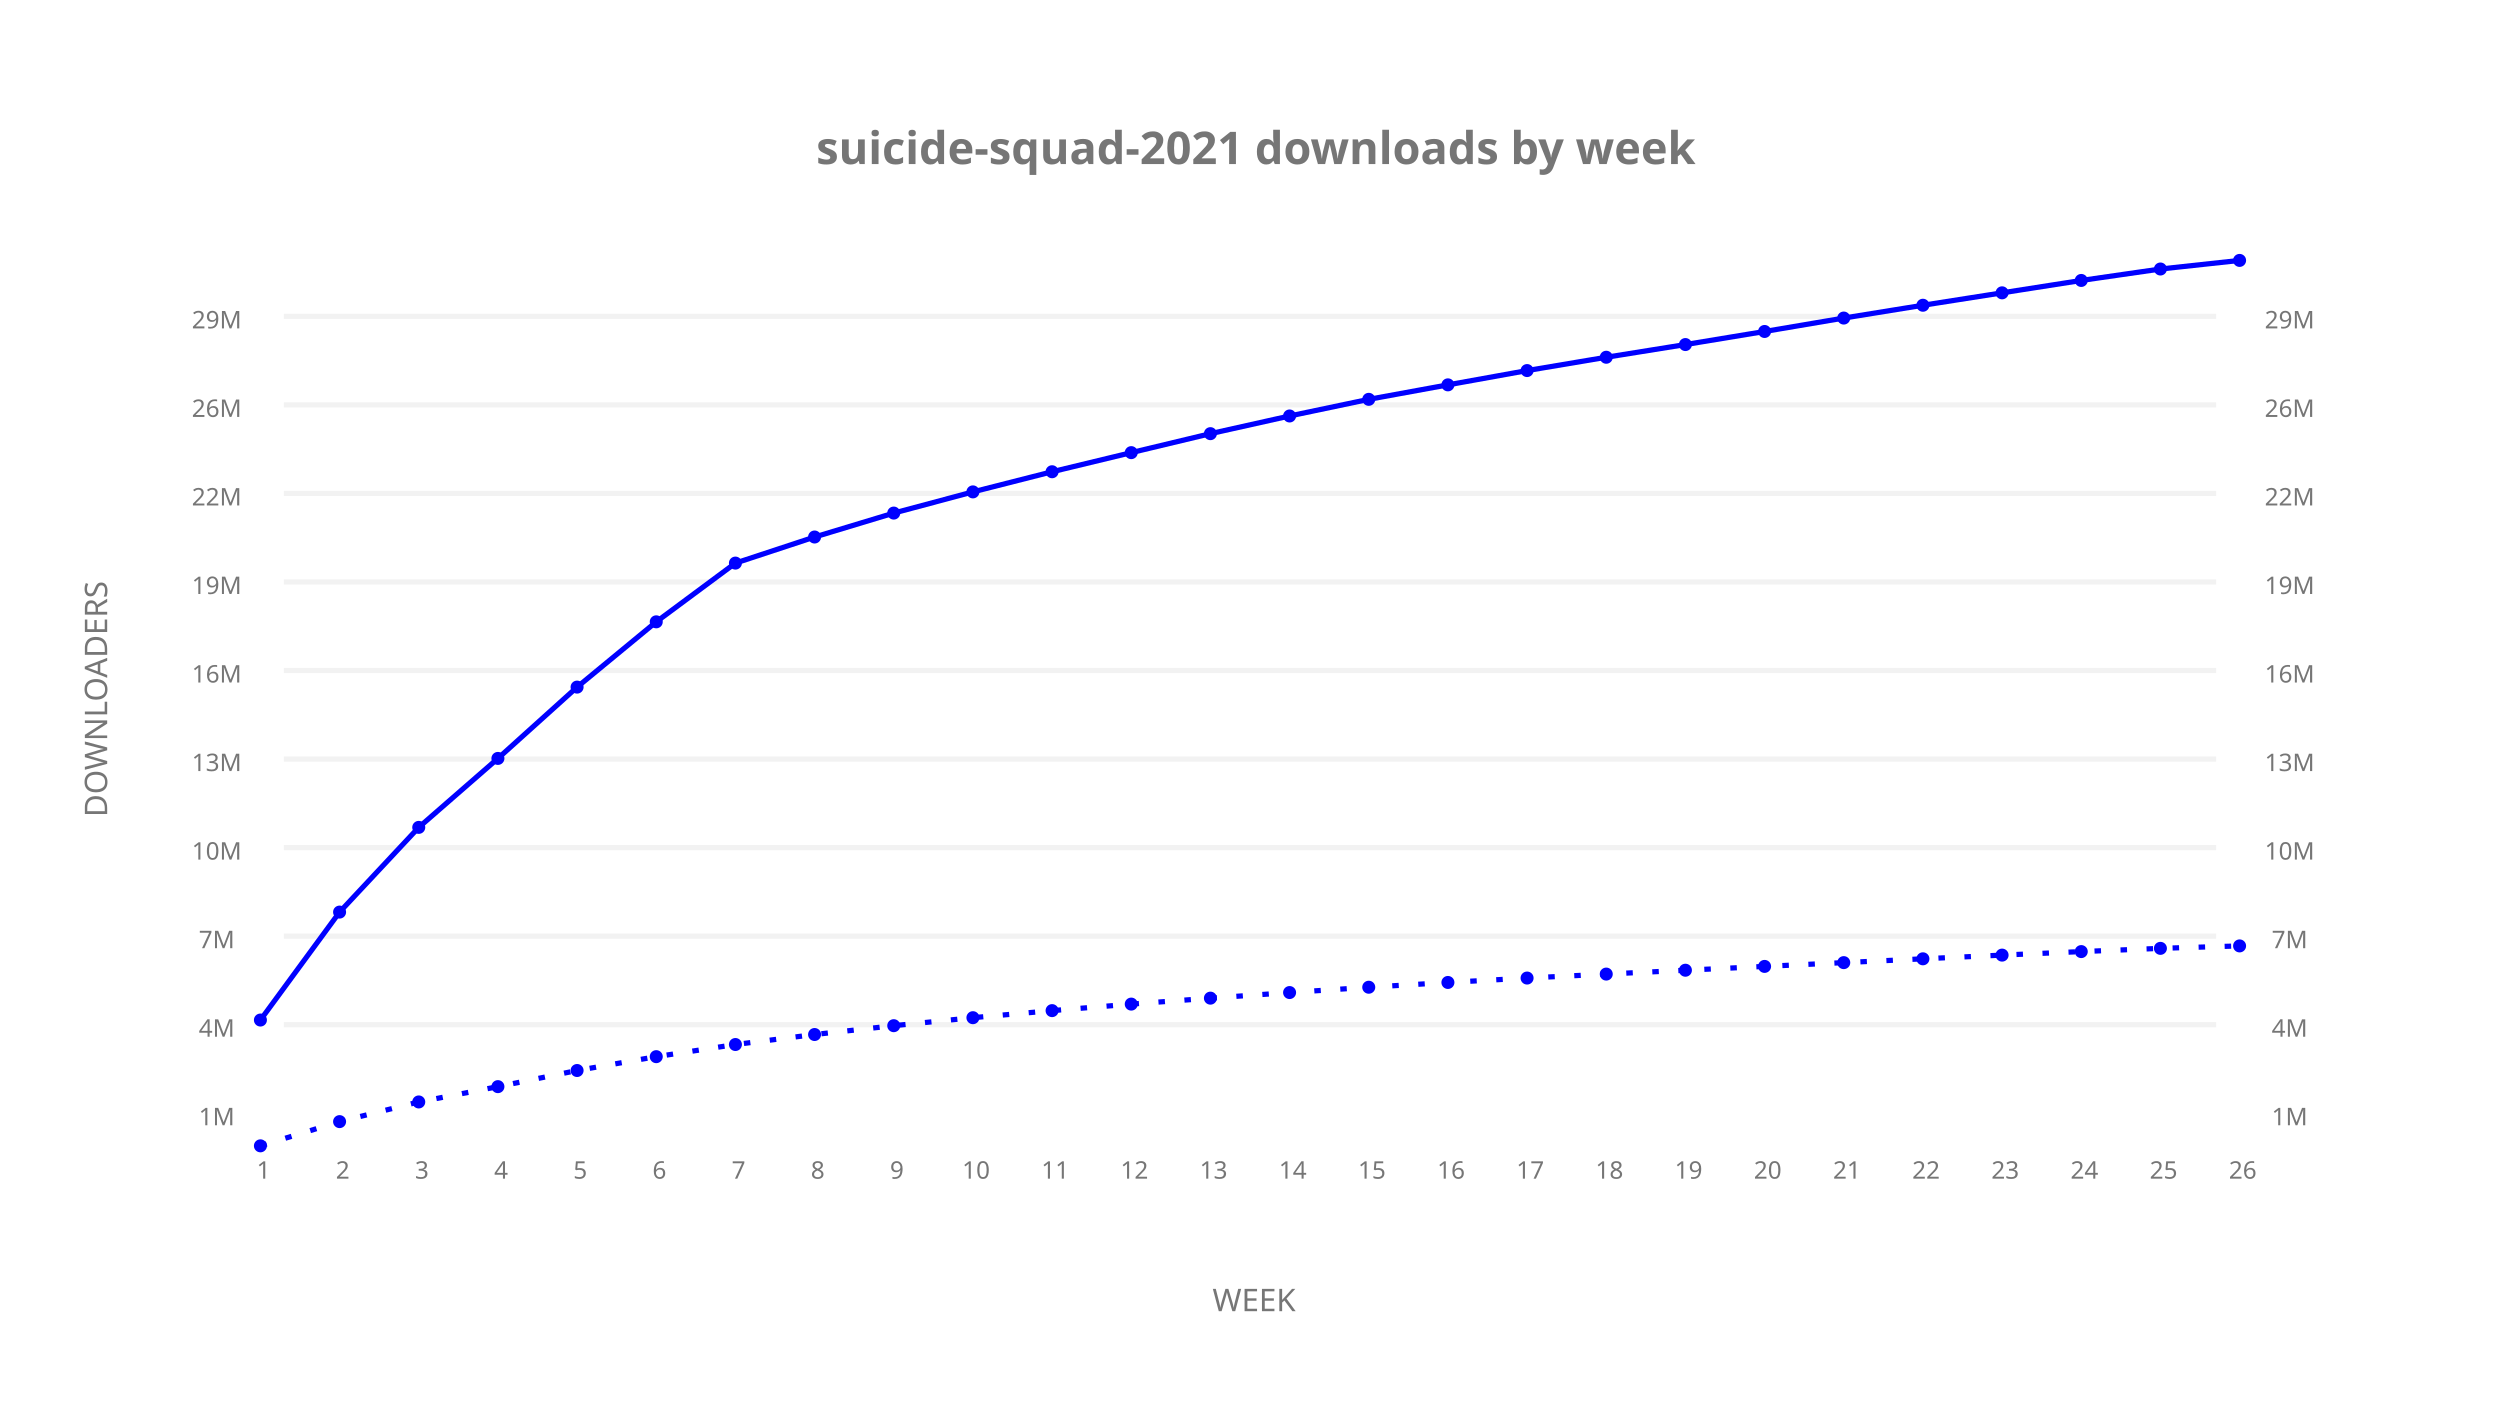
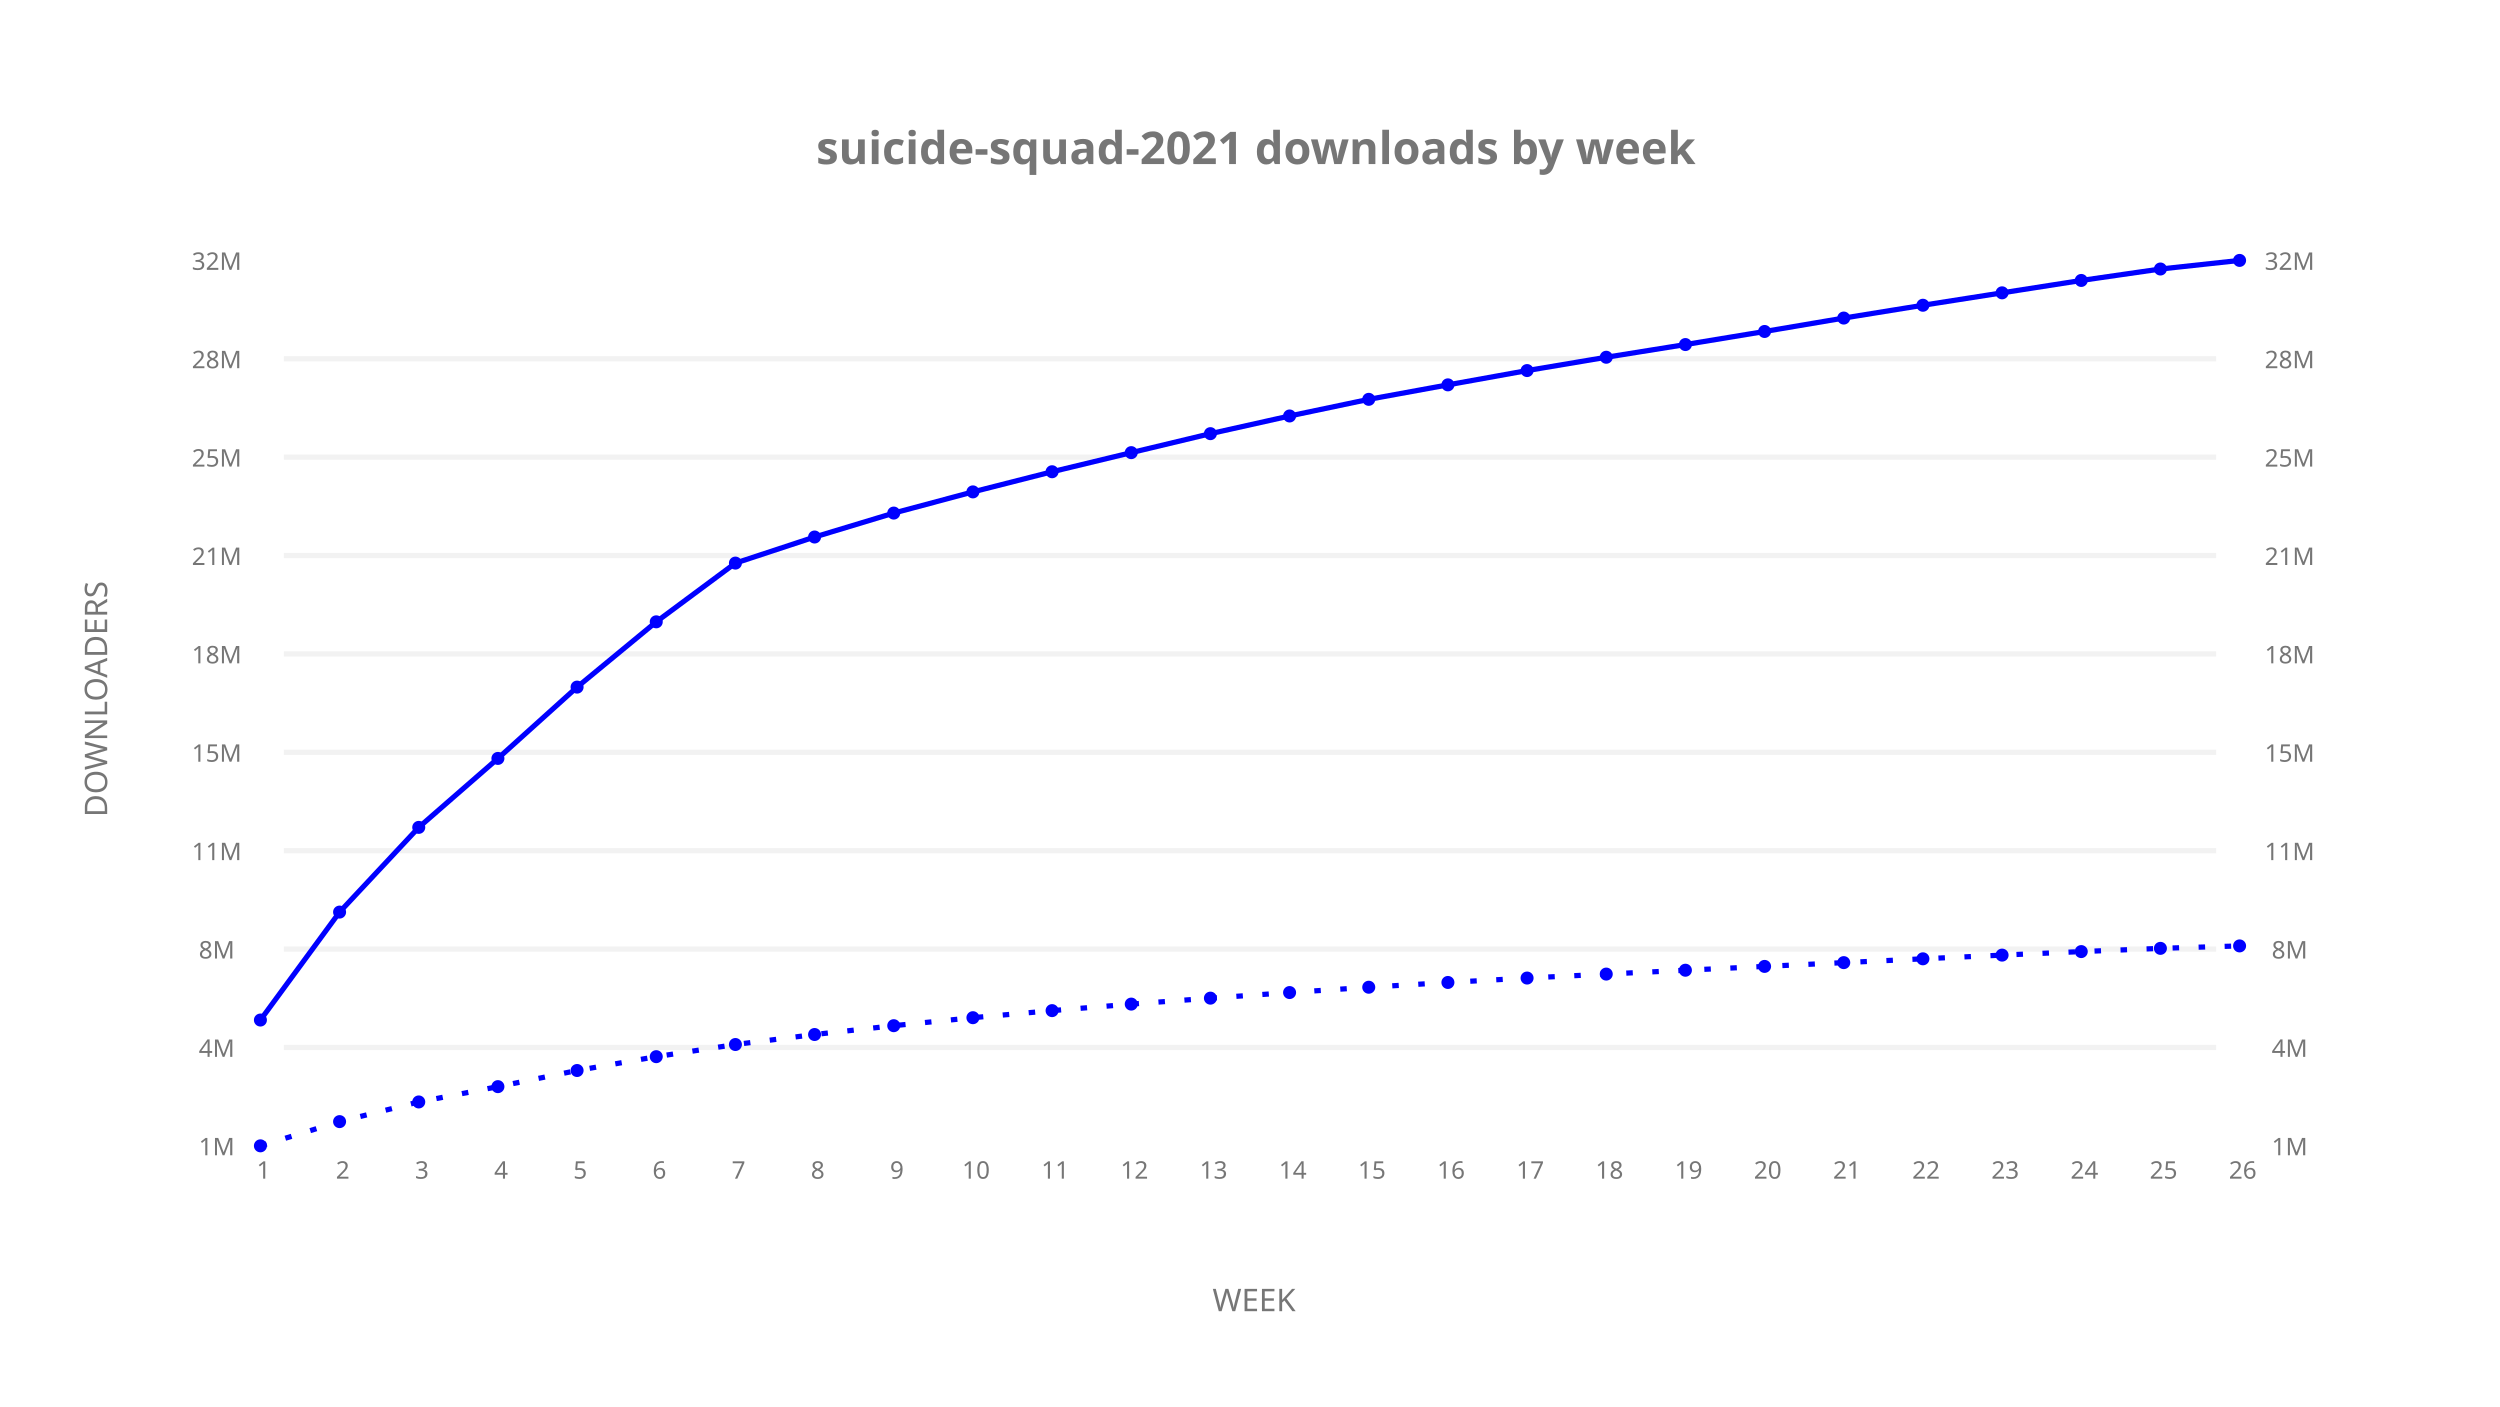
<svg xmlns="http://www.w3.org/2000/svg" xml:space="preserve" id="suicide-squad-2021-downloads-by-week-suicide-squad-2021-week" x="0px" y="0px" width="1920px" height="1080px" viewBox="0 0 1920 1080" enable-background="new 0 0 1920 1080" role="img">
  <g id="annotations">
    <text x="960" y="126" font-family="Atkinson Hyperlegible" font-size="26pt" text-anchor="middle" text-align="center" font-weight="600" font-style="normal" style="fill:rgb(118,118,118); fill-opacity:1; stroke:rgb(118,118,118); stroke-opacity:0; stroke-width:0.5"> suicide-squad-2021 downloads by week</text>
    <g id="axes-lines">
      <text x="960" y="1007" font-family="Atkinson Hyperlegible" font-size="18pt" text-anchor="middle" text-align="center" font-weight="500" font-style="normal" style="fill:rgb(118,118,118); fill-opacity:1; stroke:rgb(118,118,118); stroke-opacity:0; stroke-width:0.5"> WEEK</text>
      <text x="73" y="540" font-family="Atkinson Hyperlegible" font-size="18pt" text-anchor="middle" text-align="center" dominant-baseline="central" font-weight="500" font-style="normal" style="fill:rgb(118,118,118); fill-opacity:1; stroke:rgb(118,118,118); stroke-opacity:0; stroke-width:0.5" transform="rotate(-90,73,540)"> DOWNLOADERS</text>
    </g>
    <g id="tic-y-label-lines">
-       <line x1="218" y1="786.951" x2="1702" y2="786.951" style="fill:rgb(0,0,255); fill-opacity:0; stroke:rgb(242,242,242); stroke-opacity:1; stroke-width:4" />
-       <line x1="218" y1="718.951" x2="1702" y2="718.951" style="fill:rgb(0,0,255); fill-opacity:0; stroke:rgb(242,242,242); stroke-opacity:1; stroke-width:4" />
-       <line x1="218" y1="650.951" x2="1702" y2="650.951" style="fill:rgb(0,0,255); fill-opacity:0; stroke:rgb(242,242,242); stroke-opacity:1; stroke-width:4" />
-       <line x1="218" y1="582.951" x2="1702" y2="582.951" style="fill:rgb(0,0,255); fill-opacity:0; stroke:rgb(242,242,242); stroke-opacity:1; stroke-width:4" />
-       <line x1="218" y1="514.951" x2="1702" y2="514.951" style="fill:rgb(0,0,255); fill-opacity:0; stroke:rgb(242,242,242); stroke-opacity:1; stroke-width:4" />
-       <line x1="218" y1="446.951" x2="1702" y2="446.951" style="fill:rgb(0,0,255); fill-opacity:0; stroke:rgb(242,242,242); stroke-opacity:1; stroke-width:4" />
-       <line x1="218" y1="378.951" x2="1702" y2="378.951" style="fill:rgb(0,0,255); fill-opacity:0; stroke:rgb(242,242,242); stroke-opacity:1; stroke-width:4" />
-       <line x1="218" y1="310.951" x2="1702" y2="310.951" style="fill:rgb(0,0,255); fill-opacity:0; stroke:rgb(242,242,242); stroke-opacity:1; stroke-width:4" />
-       <line x1="218" y1="242.951" x2="1702" y2="242.951" style="fill:rgb(0,0,255); fill-opacity:0; stroke:rgb(242,242,242); stroke-opacity:1; stroke-width:4" />
+       <line x1="218" y1="804.444" x2="1702" y2="804.444" style="fill:rgb(0,0,255); fill-opacity:0; stroke:rgb(242,242,242); stroke-opacity:1; stroke-width:4" />
+       <line x1="218" y1="728.889" x2="1702" y2="728.889" style="fill:rgb(0,0,255); fill-opacity:0; stroke:rgb(242,242,242); stroke-opacity:1; stroke-width:4" />
+       <line x1="218" y1="653.333" x2="1702" y2="653.333" style="fill:rgb(0,0,255); fill-opacity:0; stroke:rgb(242,242,242); stroke-opacity:1; stroke-width:4" />
+       <line x1="218" y1="577.778" x2="1702" y2="577.778" style="fill:rgb(0,0,255); fill-opacity:0; stroke:rgb(242,242,242); stroke-opacity:1; stroke-width:4" />
+       <line x1="218" y1="502.222" x2="1702" y2="502.222" style="fill:rgb(0,0,255); fill-opacity:0; stroke:rgb(242,242,242); stroke-opacity:1; stroke-width:4" />
+       <line x1="218" y1="426.667" x2="1702" y2="426.667" style="fill:rgb(0,0,255); fill-opacity:0; stroke:rgb(242,242,242); stroke-opacity:1; stroke-width:4" />
+       <line x1="218" y1="351.111" x2="1702" y2="351.111" style="fill:rgb(0,0,255); fill-opacity:0; stroke:rgb(242,242,242); stroke-opacity:1; stroke-width:4" />
+       <line x1="218" y1="275.556" x2="1702" y2="275.556" style="fill:rgb(0,0,255); fill-opacity:0; stroke:rgb(242,242,242); stroke-opacity:1; stroke-width:4" />
    </g>
    <g id="tic-x-labels">
      <text x="200" y="898" font-family="Atkinson Hyperlegible" font-size="14pt" text-anchor="middle" text-align="center" dominant-baseline="central" font-weight="400" font-style="normal" style="fill:rgb(118,118,118); fill-opacity:1; stroke:rgb(118,118,118); stroke-opacity:0; stroke-width:0.5"> 1</text>
      <text x="260.8" y="898" font-family="Atkinson Hyperlegible" font-size="14pt" text-anchor="middle" text-align="center" dominant-baseline="central" font-weight="400" font-style="normal" style="fill:rgb(118,118,118); fill-opacity:1; stroke:rgb(118,118,118); stroke-opacity:0; stroke-width:0.5"> 2</text>
      <text x="321.6" y="898" font-family="Atkinson Hyperlegible" font-size="14pt" text-anchor="middle" text-align="center" dominant-baseline="central" font-weight="400" font-style="normal" style="fill:rgb(118,118,118); fill-opacity:1; stroke:rgb(118,118,118); stroke-opacity:0; stroke-width:0.5"> 3</text>
      <text x="382.4" y="898" font-family="Atkinson Hyperlegible" font-size="14pt" text-anchor="middle" text-align="center" dominant-baseline="central" font-weight="400" font-style="normal" style="fill:rgb(118,118,118); fill-opacity:1; stroke:rgb(118,118,118); stroke-opacity:0; stroke-width:0.5"> 4</text>
      <text x="443.2" y="898" font-family="Atkinson Hyperlegible" font-size="14pt" text-anchor="middle" text-align="center" dominant-baseline="central" font-weight="400" font-style="normal" style="fill:rgb(118,118,118); fill-opacity:1; stroke:rgb(118,118,118); stroke-opacity:0; stroke-width:0.5"> 5</text>
      <text x="504" y="898" font-family="Atkinson Hyperlegible" font-size="14pt" text-anchor="middle" text-align="center" dominant-baseline="central" font-weight="400" font-style="normal" style="fill:rgb(118,118,118); fill-opacity:1; stroke:rgb(118,118,118); stroke-opacity:0; stroke-width:0.5"> 6</text>
      <text x="564.8" y="898" font-family="Atkinson Hyperlegible" font-size="14pt" text-anchor="middle" text-align="center" dominant-baseline="central" font-weight="400" font-style="normal" style="fill:rgb(118,118,118); fill-opacity:1; stroke:rgb(118,118,118); stroke-opacity:0; stroke-width:0.5"> 7</text>
      <text x="625.6" y="898" font-family="Atkinson Hyperlegible" font-size="14pt" text-anchor="middle" text-align="center" dominant-baseline="central" font-weight="400" font-style="normal" style="fill:rgb(118,118,118); fill-opacity:1; stroke:rgb(118,118,118); stroke-opacity:0; stroke-width:0.5"> 8</text>
      <text x="686.4" y="898" font-family="Atkinson Hyperlegible" font-size="14pt" text-anchor="middle" text-align="center" dominant-baseline="central" font-weight="400" font-style="normal" style="fill:rgb(118,118,118); fill-opacity:1; stroke:rgb(118,118,118); stroke-opacity:0; stroke-width:0.5"> 9</text>
      <text x="747.2" y="898" font-family="Atkinson Hyperlegible" font-size="14pt" text-anchor="middle" text-align="center" dominant-baseline="central" font-weight="400" font-style="normal" style="fill:rgb(118,118,118); fill-opacity:1; stroke:rgb(118,118,118); stroke-opacity:0; stroke-width:0.5"> 10</text>
      <text x="808" y="898" font-family="Atkinson Hyperlegible" font-size="14pt" text-anchor="middle" text-align="center" dominant-baseline="central" font-weight="400" font-style="normal" style="fill:rgb(118,118,118); fill-opacity:1; stroke:rgb(118,118,118); stroke-opacity:0; stroke-width:0.5"> 11</text>
      <text x="868.8" y="898" font-family="Atkinson Hyperlegible" font-size="14pt" text-anchor="middle" text-align="center" dominant-baseline="central" font-weight="400" font-style="normal" style="fill:rgb(118,118,118); fill-opacity:1; stroke:rgb(118,118,118); stroke-opacity:0; stroke-width:0.5"> 12</text>
      <text x="929.6" y="898" font-family="Atkinson Hyperlegible" font-size="14pt" text-anchor="middle" text-align="center" dominant-baseline="central" font-weight="400" font-style="normal" style="fill:rgb(118,118,118); fill-opacity:1; stroke:rgb(118,118,118); stroke-opacity:0; stroke-width:0.5"> 13</text>
      <text x="990.4" y="898" font-family="Atkinson Hyperlegible" font-size="14pt" text-anchor="middle" text-align="center" dominant-baseline="central" font-weight="400" font-style="normal" style="fill:rgb(118,118,118); fill-opacity:1; stroke:rgb(118,118,118); stroke-opacity:0; stroke-width:0.5"> 14</text>
      <text x="1051.2" y="898" font-family="Atkinson Hyperlegible" font-size="14pt" text-anchor="middle" text-align="center" dominant-baseline="central" font-weight="400" font-style="normal" style="fill:rgb(118,118,118); fill-opacity:1; stroke:rgb(118,118,118); stroke-opacity:0; stroke-width:0.5"> 15</text>
      <text x="1112" y="898" font-family="Atkinson Hyperlegible" font-size="14pt" text-anchor="middle" text-align="center" dominant-baseline="central" font-weight="400" font-style="normal" style="fill:rgb(118,118,118); fill-opacity:1; stroke:rgb(118,118,118); stroke-opacity:0; stroke-width:0.5"> 16</text>
      <text x="1172.8" y="898" font-family="Atkinson Hyperlegible" font-size="14pt" text-anchor="middle" text-align="center" dominant-baseline="central" font-weight="400" font-style="normal" style="fill:rgb(118,118,118); fill-opacity:1; stroke:rgb(118,118,118); stroke-opacity:0; stroke-width:0.5"> 17</text>
      <text x="1233.6" y="898" font-family="Atkinson Hyperlegible" font-size="14pt" text-anchor="middle" text-align="center" dominant-baseline="central" font-weight="400" font-style="normal" style="fill:rgb(118,118,118); fill-opacity:1; stroke:rgb(118,118,118); stroke-opacity:0; stroke-width:0.5"> 18</text>
      <text x="1294.4" y="898" font-family="Atkinson Hyperlegible" font-size="14pt" text-anchor="middle" text-align="center" dominant-baseline="central" font-weight="400" font-style="normal" style="fill:rgb(118,118,118); fill-opacity:1; stroke:rgb(118,118,118); stroke-opacity:0; stroke-width:0.5"> 19</text>
      <text x="1355.2" y="898" font-family="Atkinson Hyperlegible" font-size="14pt" text-anchor="middle" text-align="center" dominant-baseline="central" font-weight="400" font-style="normal" style="fill:rgb(118,118,118); fill-opacity:1; stroke:rgb(118,118,118); stroke-opacity:0; stroke-width:0.5"> 20</text>
      <text x="1416" y="898" font-family="Atkinson Hyperlegible" font-size="14pt" text-anchor="middle" text-align="center" dominant-baseline="central" font-weight="400" font-style="normal" style="fill:rgb(118,118,118); fill-opacity:1; stroke:rgb(118,118,118); stroke-opacity:0; stroke-width:0.5"> 21</text>
      <text x="1476.8" y="898" font-family="Atkinson Hyperlegible" font-size="14pt" text-anchor="middle" text-align="center" dominant-baseline="central" font-weight="400" font-style="normal" style="fill:rgb(118,118,118); fill-opacity:1; stroke:rgb(118,118,118); stroke-opacity:0; stroke-width:0.5"> 22</text>
      <text x="1537.6" y="898" font-family="Atkinson Hyperlegible" font-size="14pt" text-anchor="middle" text-align="center" dominant-baseline="central" font-weight="400" font-style="normal" style="fill:rgb(118,118,118); fill-opacity:1; stroke:rgb(118,118,118); stroke-opacity:0; stroke-width:0.5"> 23</text>
      <text x="1598.4" y="898" font-family="Atkinson Hyperlegible" font-size="14pt" text-anchor="middle" text-align="center" dominant-baseline="central" font-weight="400" font-style="normal" style="fill:rgb(118,118,118); fill-opacity:1; stroke:rgb(118,118,118); stroke-opacity:0; stroke-width:0.5"> 24</text>
      <text x="1659.2" y="898" font-family="Atkinson Hyperlegible" font-size="14pt" text-anchor="middle" text-align="center" dominant-baseline="central" font-weight="400" font-style="normal" style="fill:rgb(118,118,118); fill-opacity:1; stroke:rgb(118,118,118); stroke-opacity:0; stroke-width:0.5"> 25</text>
      <text x="1720" y="898" font-family="Atkinson Hyperlegible" font-size="14pt" text-anchor="middle" text-align="center" dominant-baseline="central" font-weight="400" font-style="normal" style="fill:rgb(118,118,118); fill-opacity:1; stroke:rgb(118,118,118); stroke-opacity:0; stroke-width:0.5"> 26</text>
    </g>
    <g id="tic-y-labels">
-       <text x="164" y="856.951" font-family="Atkinson Hyperlegible" font-size="14pt" text-anchor="middle" text-align="center" dominant-baseline="central" font-weight="400" font-style="normal" style="fill:rgb(118,118,118); fill-opacity:1; stroke:rgb(118,118,118); stroke-opacity:0; stroke-width:0.5"> 1M</text>
-       <text x="1756" y="856.951" font-family="Atkinson Hyperlegible" font-size="14pt" text-anchor="middle" text-align="center" dominant-baseline="central" font-weight="400" font-style="normal" style="fill:rgb(118,118,118); fill-opacity:1; stroke:rgb(118,118,118); stroke-opacity:0; stroke-width:0.5"> 1M</text>
-       <text x="164" y="788.951" font-family="Atkinson Hyperlegible" font-size="14pt" text-anchor="middle" text-align="center" dominant-baseline="central" font-weight="400" font-style="normal" style="fill:rgb(118,118,118); fill-opacity:1; stroke:rgb(118,118,118); stroke-opacity:0; stroke-width:0.5"> 4M</text>
-       <text x="1756" y="788.951" font-family="Atkinson Hyperlegible" font-size="14pt" text-anchor="middle" text-align="center" dominant-baseline="central" font-weight="400" font-style="normal" style="fill:rgb(118,118,118); fill-opacity:1; stroke:rgb(118,118,118); stroke-opacity:0; stroke-width:0.5"> 4M</text>
-       <text x="164" y="720.951" font-family="Atkinson Hyperlegible" font-size="14pt" text-anchor="middle" text-align="center" dominant-baseline="central" font-weight="400" font-style="normal" style="fill:rgb(118,118,118); fill-opacity:1; stroke:rgb(118,118,118); stroke-opacity:0; stroke-width:0.5"> 7M</text>
-       <text x="1756" y="720.951" font-family="Atkinson Hyperlegible" font-size="14pt" text-anchor="middle" text-align="center" dominant-baseline="central" font-weight="400" font-style="normal" style="fill:rgb(118,118,118); fill-opacity:1; stroke:rgb(118,118,118); stroke-opacity:0; stroke-width:0.5"> 7M</text>
-       <text x="164" y="652.951" font-family="Atkinson Hyperlegible" font-size="14pt" text-anchor="middle" text-align="center" dominant-baseline="central" font-weight="400" font-style="normal" style="fill:rgb(118,118,118); fill-opacity:1; stroke:rgb(118,118,118); stroke-opacity:0; stroke-width:0.5"> 10M</text>
-       <text x="1756" y="652.951" font-family="Atkinson Hyperlegible" font-size="14pt" text-anchor="middle" text-align="center" dominant-baseline="central" font-weight="400" font-style="normal" style="fill:rgb(118,118,118); fill-opacity:1; stroke:rgb(118,118,118); stroke-opacity:0; stroke-width:0.5"> 10M</text>
-       <text x="164" y="584.951" font-family="Atkinson Hyperlegible" font-size="14pt" text-anchor="middle" text-align="center" dominant-baseline="central" font-weight="400" font-style="normal" style="fill:rgb(118,118,118); fill-opacity:1; stroke:rgb(118,118,118); stroke-opacity:0; stroke-width:0.5"> 13M</text>
-       <text x="1756" y="584.951" font-family="Atkinson Hyperlegible" font-size="14pt" text-anchor="middle" text-align="center" dominant-baseline="central" font-weight="400" font-style="normal" style="fill:rgb(118,118,118); fill-opacity:1; stroke:rgb(118,118,118); stroke-opacity:0; stroke-width:0.5"> 13M</text>
-       <text x="164" y="516.951" font-family="Atkinson Hyperlegible" font-size="14pt" text-anchor="middle" text-align="center" dominant-baseline="central" font-weight="400" font-style="normal" style="fill:rgb(118,118,118); fill-opacity:1; stroke:rgb(118,118,118); stroke-opacity:0; stroke-width:0.5"> 16M</text>
-       <text x="1756" y="516.951" font-family="Atkinson Hyperlegible" font-size="14pt" text-anchor="middle" text-align="center" dominant-baseline="central" font-weight="400" font-style="normal" style="fill:rgb(118,118,118); fill-opacity:1; stroke:rgb(118,118,118); stroke-opacity:0; stroke-width:0.5"> 16M</text>
-       <text x="164" y="448.951" font-family="Atkinson Hyperlegible" font-size="14pt" text-anchor="middle" text-align="center" dominant-baseline="central" font-weight="400" font-style="normal" style="fill:rgb(118,118,118); fill-opacity:1; stroke:rgb(118,118,118); stroke-opacity:0; stroke-width:0.5"> 19M</text>
-       <text x="1756" y="448.951" font-family="Atkinson Hyperlegible" font-size="14pt" text-anchor="middle" text-align="center" dominant-baseline="central" font-weight="400" font-style="normal" style="fill:rgb(118,118,118); fill-opacity:1; stroke:rgb(118,118,118); stroke-opacity:0; stroke-width:0.5"> 19M</text>
-       <text x="164" y="380.951" font-family="Atkinson Hyperlegible" font-size="14pt" text-anchor="middle" text-align="center" dominant-baseline="central" font-weight="400" font-style="normal" style="fill:rgb(118,118,118); fill-opacity:1; stroke:rgb(118,118,118); stroke-opacity:0; stroke-width:0.5"> 22M</text>
-       <text x="1756" y="380.951" font-family="Atkinson Hyperlegible" font-size="14pt" text-anchor="middle" text-align="center" dominant-baseline="central" font-weight="400" font-style="normal" style="fill:rgb(118,118,118); fill-opacity:1; stroke:rgb(118,118,118); stroke-opacity:0; stroke-width:0.5"> 22M</text>
-       <text x="164" y="312.951" font-family="Atkinson Hyperlegible" font-size="14pt" text-anchor="middle" text-align="center" dominant-baseline="central" font-weight="400" font-style="normal" style="fill:rgb(118,118,118); fill-opacity:1; stroke:rgb(118,118,118); stroke-opacity:0; stroke-width:0.5"> 26M</text>
-       <text x="1756" y="312.951" font-family="Atkinson Hyperlegible" font-size="14pt" text-anchor="middle" text-align="center" dominant-baseline="central" font-weight="400" font-style="normal" style="fill:rgb(118,118,118); fill-opacity:1; stroke:rgb(118,118,118); stroke-opacity:0; stroke-width:0.5"> 26M</text>
-       <text x="164" y="244.951" font-family="Atkinson Hyperlegible" font-size="14pt" text-anchor="middle" text-align="center" dominant-baseline="central" font-weight="400" font-style="normal" style="fill:rgb(118,118,118); fill-opacity:1; stroke:rgb(118,118,118); stroke-opacity:0; stroke-width:0.5"> 29M</text>
-       <text x="1756" y="244.951" font-family="Atkinson Hyperlegible" font-size="14pt" text-anchor="middle" text-align="center" dominant-baseline="central" font-weight="400" font-style="normal" style="fill:rgb(118,118,118); fill-opacity:1; stroke:rgb(118,118,118); stroke-opacity:0; stroke-width:0.5"> 29M</text>
+       <text x="164" y="880" font-family="Atkinson Hyperlegible" font-size="14pt" text-anchor="middle" text-align="center" dominant-baseline="central" font-weight="400" font-style="normal" style="fill:rgb(118,118,118); fill-opacity:1; stroke:rgb(118,118,118); stroke-opacity:0; stroke-width:0.5"> 1M</text>
+       <text x="1756" y="880" font-family="Atkinson Hyperlegible" font-size="14pt" text-anchor="middle" text-align="center" dominant-baseline="central" font-weight="400" font-style="normal" style="fill:rgb(118,118,118); fill-opacity:1; stroke:rgb(118,118,118); stroke-opacity:0; stroke-width:0.5"> 1M</text>
+       <text x="164" y="804.444" font-family="Atkinson Hyperlegible" font-size="14pt" text-anchor="middle" text-align="center" dominant-baseline="central" font-weight="400" font-style="normal" style="fill:rgb(118,118,118); fill-opacity:1; stroke:rgb(118,118,118); stroke-opacity:0; stroke-width:0.5"> 4M</text>
+       <text x="1756" y="804.444" font-family="Atkinson Hyperlegible" font-size="14pt" text-anchor="middle" text-align="center" dominant-baseline="central" font-weight="400" font-style="normal" style="fill:rgb(118,118,118); fill-opacity:1; stroke:rgb(118,118,118); stroke-opacity:0; stroke-width:0.5"> 4M</text>
+       <text x="164" y="728.889" font-family="Atkinson Hyperlegible" font-size="14pt" text-anchor="middle" text-align="center" dominant-baseline="central" font-weight="400" font-style="normal" style="fill:rgb(118,118,118); fill-opacity:1; stroke:rgb(118,118,118); stroke-opacity:0; stroke-width:0.5"> 8M</text>
+       <text x="1756" y="728.889" font-family="Atkinson Hyperlegible" font-size="14pt" text-anchor="middle" text-align="center" dominant-baseline="central" font-weight="400" font-style="normal" style="fill:rgb(118,118,118); fill-opacity:1; stroke:rgb(118,118,118); stroke-opacity:0; stroke-width:0.5"> 8M</text>
+       <text x="164" y="653.333" font-family="Atkinson Hyperlegible" font-size="14pt" text-anchor="middle" text-align="center" dominant-baseline="central" font-weight="400" font-style="normal" style="fill:rgb(118,118,118); fill-opacity:1; stroke:rgb(118,118,118); stroke-opacity:0; stroke-width:0.5"> 11M</text>
+       <text x="1756" y="653.333" font-family="Atkinson Hyperlegible" font-size="14pt" text-anchor="middle" text-align="center" dominant-baseline="central" font-weight="400" font-style="normal" style="fill:rgb(118,118,118); fill-opacity:1; stroke:rgb(118,118,118); stroke-opacity:0; stroke-width:0.5"> 11M</text>
+       <text x="164" y="577.778" font-family="Atkinson Hyperlegible" font-size="14pt" text-anchor="middle" text-align="center" dominant-baseline="central" font-weight="400" font-style="normal" style="fill:rgb(118,118,118); fill-opacity:1; stroke:rgb(118,118,118); stroke-opacity:0; stroke-width:0.5"> 15M</text>
+       <text x="1756" y="577.778" font-family="Atkinson Hyperlegible" font-size="14pt" text-anchor="middle" text-align="center" dominant-baseline="central" font-weight="400" font-style="normal" style="fill:rgb(118,118,118); fill-opacity:1; stroke:rgb(118,118,118); stroke-opacity:0; stroke-width:0.5"> 15M</text>
+       <text x="164" y="502.222" font-family="Atkinson Hyperlegible" font-size="14pt" text-anchor="middle" text-align="center" dominant-baseline="central" font-weight="400" font-style="normal" style="fill:rgb(118,118,118); fill-opacity:1; stroke:rgb(118,118,118); stroke-opacity:0; stroke-width:0.5"> 18M</text>
+       <text x="1756" y="502.222" font-family="Atkinson Hyperlegible" font-size="14pt" text-anchor="middle" text-align="center" dominant-baseline="central" font-weight="400" font-style="normal" style="fill:rgb(118,118,118); fill-opacity:1; stroke:rgb(118,118,118); stroke-opacity:0; stroke-width:0.5"> 18M</text>
+       <text x="164" y="426.667" font-family="Atkinson Hyperlegible" font-size="14pt" text-anchor="middle" text-align="center" dominant-baseline="central" font-weight="400" font-style="normal" style="fill:rgb(118,118,118); fill-opacity:1; stroke:rgb(118,118,118); stroke-opacity:0; stroke-width:0.5"> 21M</text>
+       <text x="1756" y="426.667" font-family="Atkinson Hyperlegible" font-size="14pt" text-anchor="middle" text-align="center" dominant-baseline="central" font-weight="400" font-style="normal" style="fill:rgb(118,118,118); fill-opacity:1; stroke:rgb(118,118,118); stroke-opacity:0; stroke-width:0.5"> 21M</text>
+       <text x="164" y="351.111" font-family="Atkinson Hyperlegible" font-size="14pt" text-anchor="middle" text-align="center" dominant-baseline="central" font-weight="400" font-style="normal" style="fill:rgb(118,118,118); fill-opacity:1; stroke:rgb(118,118,118); stroke-opacity:0; stroke-width:0.5"> 25M</text>
+       <text x="1756" y="351.111" font-family="Atkinson Hyperlegible" font-size="14pt" text-anchor="middle" text-align="center" dominant-baseline="central" font-weight="400" font-style="normal" style="fill:rgb(118,118,118); fill-opacity:1; stroke:rgb(118,118,118); stroke-opacity:0; stroke-width:0.5"> 25M</text>
+       <text x="164" y="275.556" font-family="Atkinson Hyperlegible" font-size="14pt" text-anchor="middle" text-align="center" dominant-baseline="central" font-weight="400" font-style="normal" style="fill:rgb(118,118,118); fill-opacity:1; stroke:rgb(118,118,118); stroke-opacity:0; stroke-width:0.5"> 28M</text>
+       <text x="1756" y="275.556" font-family="Atkinson Hyperlegible" font-size="14pt" text-anchor="middle" text-align="center" dominant-baseline="central" font-weight="400" font-style="normal" style="fill:rgb(118,118,118); fill-opacity:1; stroke:rgb(118,118,118); stroke-opacity:0; stroke-width:0.5"> 28M</text>
+       <text x="164" y="200" font-family="Atkinson Hyperlegible" font-size="14pt" text-anchor="middle" text-align="center" dominant-baseline="central" font-weight="400" font-style="normal" style="fill:rgb(118,118,118); fill-opacity:1; stroke:rgb(118,118,118); stroke-opacity:0; stroke-width:0.5"> 32M</text>
+       <text x="1756" y="200" font-family="Atkinson Hyperlegible" font-size="14pt" text-anchor="middle" text-align="center" dominant-baseline="central" font-weight="400" font-style="normal" style="fill:rgb(118,118,118); fill-opacity:1; stroke:rgb(118,118,118); stroke-opacity:0; stroke-width:0.5"> 32M</text>
    </g>
  </g>
  <g id="polyline-suicide-squad-2021 downloads by week">
    <polyline points="200,783.388 260.8,700.484 321.6,635.429 382.4,582.469 443.2,527.702 504,477.566 564.8,432.458 625.6,412.428 686.4,394.043 747.2,377.771 808,362.301 868.8,347.626 929.6,333.05 990.4,319.47 1051.2,306.691 1112,295.568 1172.8,284.596 1233.6,274.369 1294.4,264.613 1355.2,254.573 1416,244.269 1476.8,234.434 1537.6,224.895 1598.4,215.389 1659.2,206.599 1720,200 " style="fill:rgb(0,0,255); fill-opacity:0; stroke:rgb(0,0,255); stroke-opacity:1; stroke-width:4" />
  </g>
  <g id="markers-suicide-squad-2021 downloads by week">
    <circle cx="200" cy="783.388" r="5" style="fill:rgb(0,0,255); fill-opacity:1; stroke:rgb(0,0,255); stroke-opacity:0; stroke-width:4">
</circle>
    <circle cx="260.8" cy="700.484" r="5" style="fill:rgb(0,0,255); fill-opacity:1; stroke:rgb(0,0,255); stroke-opacity:0; stroke-width:4">
</circle>
    <circle cx="321.6" cy="635.429" r="5" style="fill:rgb(0,0,255); fill-opacity:1; stroke:rgb(0,0,255); stroke-opacity:0; stroke-width:4">
</circle>
    <circle cx="382.4" cy="582.469" r="5" style="fill:rgb(0,0,255); fill-opacity:1; stroke:rgb(0,0,255); stroke-opacity:0; stroke-width:4">
</circle>
    <circle cx="443.2" cy="527.702" r="5" style="fill:rgb(0,0,255); fill-opacity:1; stroke:rgb(0,0,255); stroke-opacity:0; stroke-width:4">
</circle>
    <circle cx="504" cy="477.566" r="5" style="fill:rgb(0,0,255); fill-opacity:1; stroke:rgb(0,0,255); stroke-opacity:0; stroke-width:4">
</circle>
    <circle cx="564.8" cy="432.458" r="5" style="fill:rgb(0,0,255); fill-opacity:1; stroke:rgb(0,0,255); stroke-opacity:0; stroke-width:4">
</circle>
    <circle cx="625.6" cy="412.428" r="5" style="fill:rgb(0,0,255); fill-opacity:1; stroke:rgb(0,0,255); stroke-opacity:0; stroke-width:4">
</circle>
    <circle cx="686.4" cy="394.043" r="5" style="fill:rgb(0,0,255); fill-opacity:1; stroke:rgb(0,0,255); stroke-opacity:0; stroke-width:4">
</circle>
    <circle cx="747.2" cy="377.771" r="5" style="fill:rgb(0,0,255); fill-opacity:1; stroke:rgb(0,0,255); stroke-opacity:0; stroke-width:4">
</circle>
    <circle cx="808" cy="362.301" r="5" style="fill:rgb(0,0,255); fill-opacity:1; stroke:rgb(0,0,255); stroke-opacity:0; stroke-width:4">
</circle>
    <circle cx="868.8" cy="347.626" r="5" style="fill:rgb(0,0,255); fill-opacity:1; stroke:rgb(0,0,255); stroke-opacity:0; stroke-width:4">
</circle>
    <circle cx="929.6" cy="333.05" r="5" style="fill:rgb(0,0,255); fill-opacity:1; stroke:rgb(0,0,255); stroke-opacity:0; stroke-width:4">
</circle>
    <circle cx="990.4" cy="319.47" r="5" style="fill:rgb(0,0,255); fill-opacity:1; stroke:rgb(0,0,255); stroke-opacity:0; stroke-width:4">
</circle>
    <circle cx="1051.2" cy="306.691" r="5" style="fill:rgb(0,0,255); fill-opacity:1; stroke:rgb(0,0,255); stroke-opacity:0; stroke-width:4">
</circle>
    <circle cx="1112" cy="295.568" r="5" style="fill:rgb(0,0,255); fill-opacity:1; stroke:rgb(0,0,255); stroke-opacity:0; stroke-width:4">
</circle>
    <circle cx="1172.8" cy="284.596" r="5" style="fill:rgb(0,0,255); fill-opacity:1; stroke:rgb(0,0,255); stroke-opacity:0; stroke-width:4">
</circle>
    <circle cx="1233.6" cy="274.369" r="5" style="fill:rgb(0,0,255); fill-opacity:1; stroke:rgb(0,0,255); stroke-opacity:0; stroke-width:4">
</circle>
    <circle cx="1294.4" cy="264.613" r="5" style="fill:rgb(0,0,255); fill-opacity:1; stroke:rgb(0,0,255); stroke-opacity:0; stroke-width:4">
</circle>
    <circle cx="1355.2" cy="254.573" r="5" style="fill:rgb(0,0,255); fill-opacity:1; stroke:rgb(0,0,255); stroke-opacity:0; stroke-width:4">
</circle>
    <circle cx="1416" cy="244.269" r="5" style="fill:rgb(0,0,255); fill-opacity:1; stroke:rgb(0,0,255); stroke-opacity:0; stroke-width:4">
</circle>
    <circle cx="1476.8" cy="234.434" r="5" style="fill:rgb(0,0,255); fill-opacity:1; stroke:rgb(0,0,255); stroke-opacity:0; stroke-width:4">
</circle>
    <circle cx="1537.6" cy="224.895" r="5" style="fill:rgb(0,0,255); fill-opacity:1; stroke:rgb(0,0,255); stroke-opacity:0; stroke-width:4">
</circle>
    <circle cx="1598.4" cy="215.389" r="5" style="fill:rgb(0,0,255); fill-opacity:1; stroke:rgb(0,0,255); stroke-opacity:0; stroke-width:4">
</circle>
    <circle cx="1659.2" cy="206.599" r="5" style="fill:rgb(0,0,255); fill-opacity:1; stroke:rgb(0,0,255); stroke-opacity:0; stroke-width:4">
</circle>
    <circle cx="1720" cy="200" r="5" style="fill:rgb(0,0,255); fill-opacity:1; stroke:rgb(0,0,255); stroke-opacity:0; stroke-width:4">
</circle>
  </g>
  <g id="polyline-suicide-squad-2021 downloads by week uploaders">
    <polyline points="200,880 260.8,861.404 321.6,846.297 382.4,834.54 443.2,822.153 504,811.519 564.8,802.186 625.6,794.505 686.4,787.727 747.2,781.585 808,776.16 868.8,771.152 929.6,766.577 990.4,762.275 1051.2,758.197 1112,754.532 1172.8,751.144 1233.6,748.096 1294.4,745.139 1355.2,742.203 1416,739.3 1476.8,736.367 1537.6,733.529 1598.4,730.82 1659.2,728.338 1720,726.46 " stroke-dasharray="5 15" style="fill:rgb(0,0,255); fill-opacity:0; stroke:rgb(0,0,255); stroke-opacity:1; stroke-width:4" />
  </g>
  <g id="markers-suicide-squad-2021 downloads by week uploaders">
    <circle cx="200" cy="880" r="5" style="fill:rgb(0,0,255); fill-opacity:1; stroke:rgb(0,0,255); stroke-opacity:0; stroke-width:4">
</circle>
    <circle cx="260.8" cy="861.404" r="5" style="fill:rgb(0,0,255); fill-opacity:1; stroke:rgb(0,0,255); stroke-opacity:0; stroke-width:4">
</circle>
    <circle cx="321.6" cy="846.297" r="5" style="fill:rgb(0,0,255); fill-opacity:1; stroke:rgb(0,0,255); stroke-opacity:0; stroke-width:4">
</circle>
    <circle cx="382.4" cy="834.54" r="5" style="fill:rgb(0,0,255); fill-opacity:1; stroke:rgb(0,0,255); stroke-opacity:0; stroke-width:4">
</circle>
    <circle cx="443.2" cy="822.153" r="5" style="fill:rgb(0,0,255); fill-opacity:1; stroke:rgb(0,0,255); stroke-opacity:0; stroke-width:4">
</circle>
    <circle cx="504" cy="811.519" r="5" style="fill:rgb(0,0,255); fill-opacity:1; stroke:rgb(0,0,255); stroke-opacity:0; stroke-width:4">
</circle>
    <circle cx="564.8" cy="802.186" r="5" style="fill:rgb(0,0,255); fill-opacity:1; stroke:rgb(0,0,255); stroke-opacity:0; stroke-width:4">
</circle>
    <circle cx="625.6" cy="794.505" r="5" style="fill:rgb(0,0,255); fill-opacity:1; stroke:rgb(0,0,255); stroke-opacity:0; stroke-width:4">
</circle>
    <circle cx="686.4" cy="787.727" r="5" style="fill:rgb(0,0,255); fill-opacity:1; stroke:rgb(0,0,255); stroke-opacity:0; stroke-width:4">
</circle>
    <circle cx="747.2" cy="781.585" r="5" style="fill:rgb(0,0,255); fill-opacity:1; stroke:rgb(0,0,255); stroke-opacity:0; stroke-width:4">
</circle>
    <circle cx="808" cy="776.16" r="5" style="fill:rgb(0,0,255); fill-opacity:1; stroke:rgb(0,0,255); stroke-opacity:0; stroke-width:4">
</circle>
    <circle cx="868.8" cy="771.152" r="5" style="fill:rgb(0,0,255); fill-opacity:1; stroke:rgb(0,0,255); stroke-opacity:0; stroke-width:4">
</circle>
    <circle cx="929.6" cy="766.577" r="5" style="fill:rgb(0,0,255); fill-opacity:1; stroke:rgb(0,0,255); stroke-opacity:0; stroke-width:4">
</circle>
    <circle cx="990.4" cy="762.275" r="5" style="fill:rgb(0,0,255); fill-opacity:1; stroke:rgb(0,0,255); stroke-opacity:0; stroke-width:4">
</circle>
    <circle cx="1051.2" cy="758.197" r="5" style="fill:rgb(0,0,255); fill-opacity:1; stroke:rgb(0,0,255); stroke-opacity:0; stroke-width:4">
</circle>
    <circle cx="1112" cy="754.532" r="5" style="fill:rgb(0,0,255); fill-opacity:1; stroke:rgb(0,0,255); stroke-opacity:0; stroke-width:4">
</circle>
    <circle cx="1172.8" cy="751.144" r="5" style="fill:rgb(0,0,255); fill-opacity:1; stroke:rgb(0,0,255); stroke-opacity:0; stroke-width:4">
</circle>
    <circle cx="1233.6" cy="748.096" r="5" style="fill:rgb(0,0,255); fill-opacity:1; stroke:rgb(0,0,255); stroke-opacity:0; stroke-width:4">
</circle>
    <circle cx="1294.4" cy="745.139" r="5" style="fill:rgb(0,0,255); fill-opacity:1; stroke:rgb(0,0,255); stroke-opacity:0; stroke-width:4">
</circle>
    <circle cx="1355.2" cy="742.203" r="5" style="fill:rgb(0,0,255); fill-opacity:1; stroke:rgb(0,0,255); stroke-opacity:0; stroke-width:4">
</circle>
    <circle cx="1416" cy="739.3" r="5" style="fill:rgb(0,0,255); fill-opacity:1; stroke:rgb(0,0,255); stroke-opacity:0; stroke-width:4">
</circle>
    <circle cx="1476.8" cy="736.367" r="5" style="fill:rgb(0,0,255); fill-opacity:1; stroke:rgb(0,0,255); stroke-opacity:0; stroke-width:4">
</circle>
    <circle cx="1537.6" cy="733.529" r="5" style="fill:rgb(0,0,255); fill-opacity:1; stroke:rgb(0,0,255); stroke-opacity:0; stroke-width:4">
</circle>
    <circle cx="1598.4" cy="730.82" r="5" style="fill:rgb(0,0,255); fill-opacity:1; stroke:rgb(0,0,255); stroke-opacity:0; stroke-width:4">
</circle>
    <circle cx="1659.2" cy="728.338" r="5" style="fill:rgb(0,0,255); fill-opacity:1; stroke:rgb(0,0,255); stroke-opacity:0; stroke-width:4">
</circle>
    <circle cx="1720" cy="726.46" r="5" style="fill:rgb(0,0,255); fill-opacity:1; stroke:rgb(0,0,255); stroke-opacity:0; stroke-width:4">
</circle>
  </g>
</svg>
